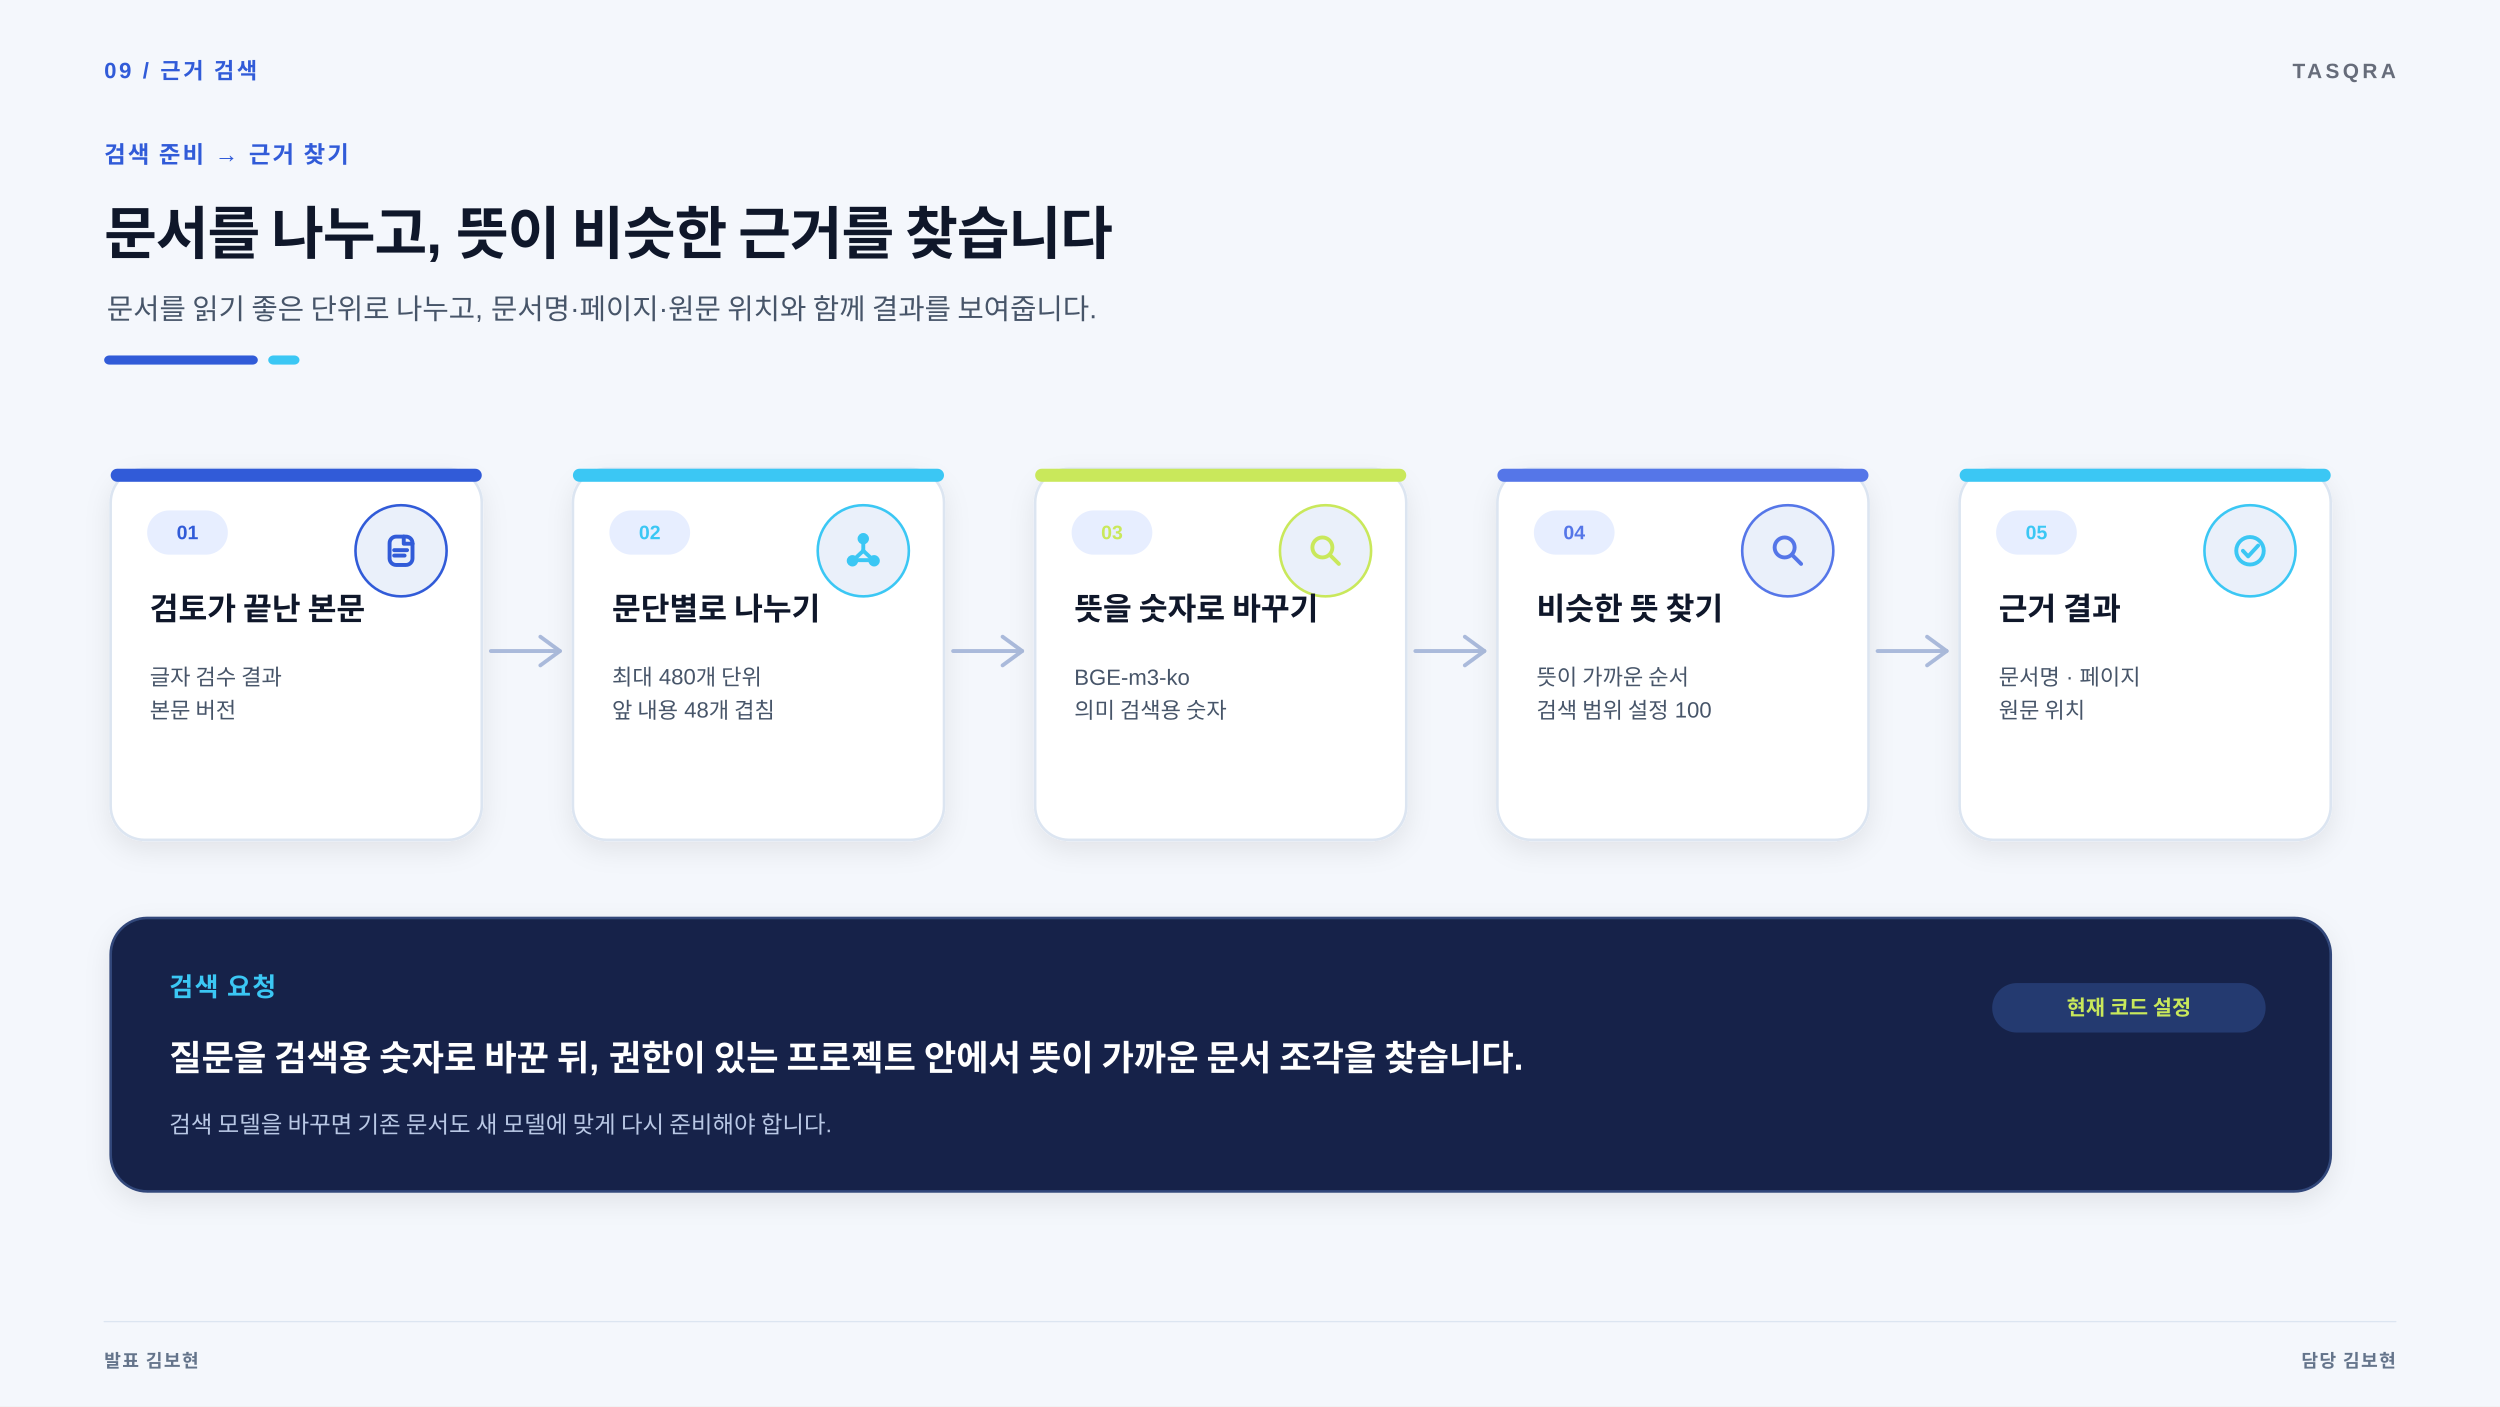
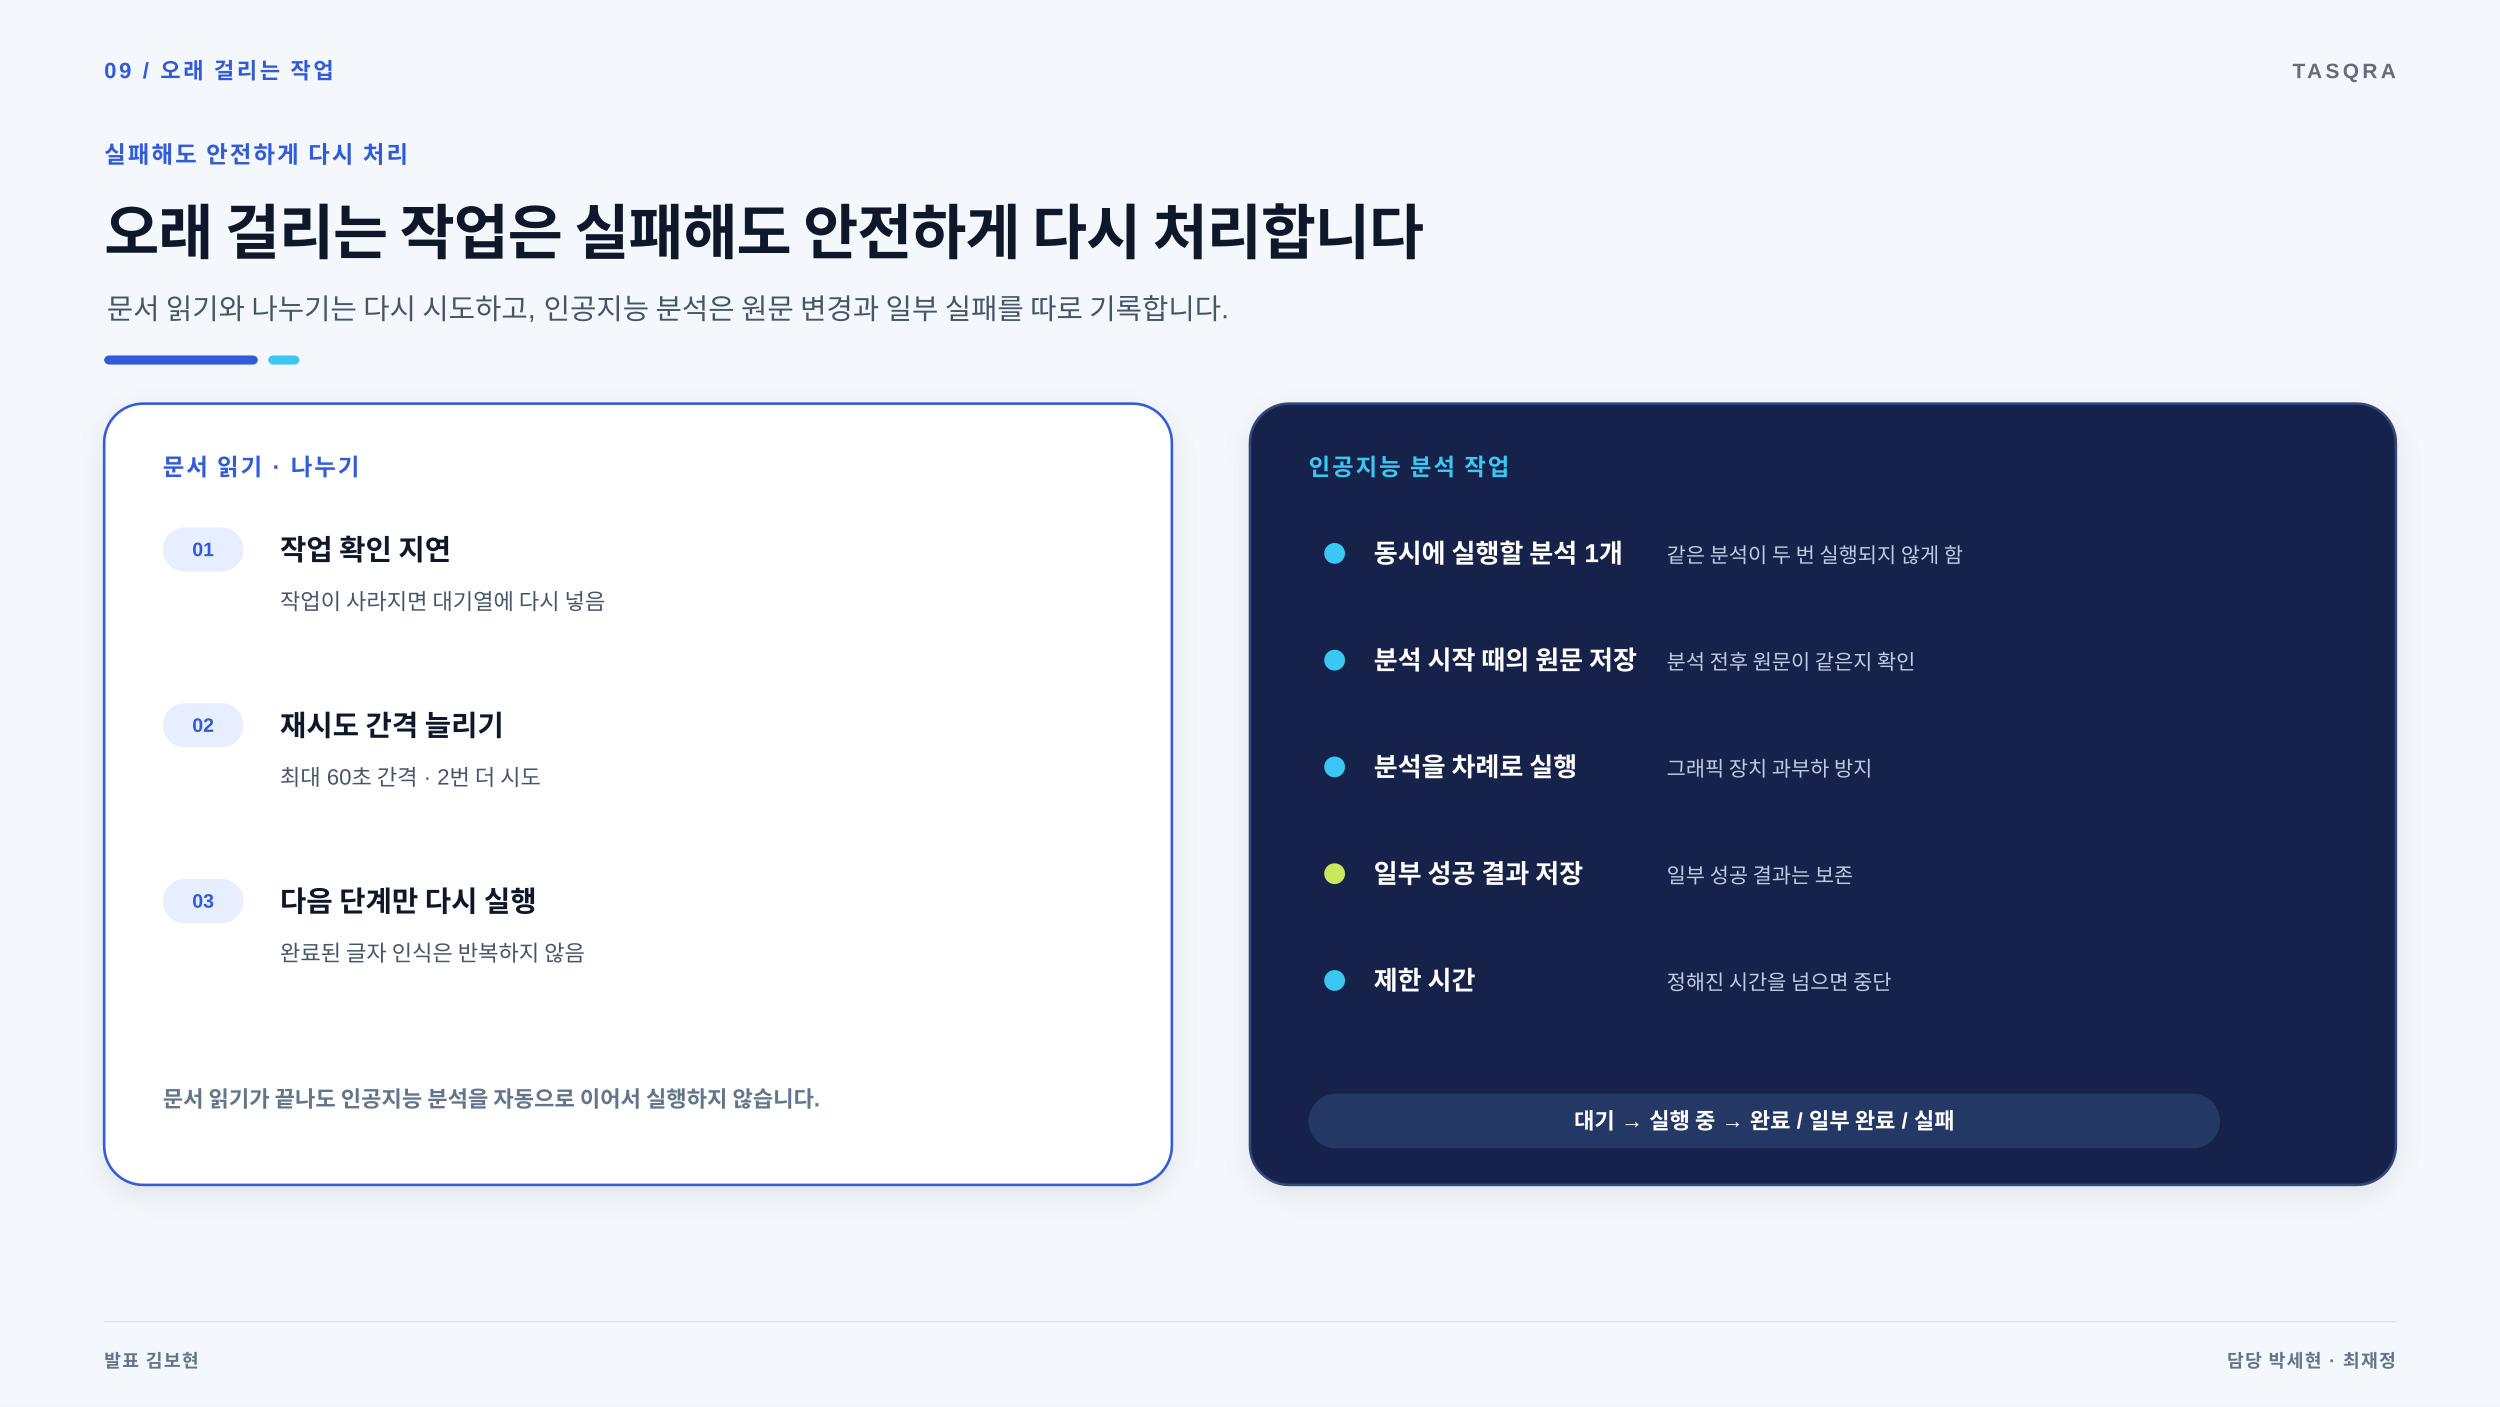
<svg xmlns="http://www.w3.org/2000/svg" width="1920" height="1080" viewBox="0 0 1920 1080">
  <defs>
    <style>@font-face{font-family:NotoKR;src:url("../../포트폴리오/NotoSansKR.ttf") format("truetype");} text{font-family:NotoKR,Arial,sans-serif;}</style>
    <filter id="shadow" x="-20%" y="-20%" width="140%" height="140%">
      <feDropShadow dx="0" dy="12" stdDeviation="16" flood-color="#0E162F" flood-opacity="0.11" />
    </filter>
    <filter id="softShadow" x="-20%" y="-20%" width="140%" height="140%">
      <feDropShadow dx="0" dy="7" stdDeviation="10" flood-color="#0E162F" flood-opacity="0.08" />
    </filter>
  </defs>
  <rect x="0" y="0" width="1920" height="1080" rx="0" fill="#F4F7FC" stroke="none" stroke-width="0" opacity="1" />
-   <text x="80" y="60" font-family="NotoKR, Arial, sans-serif" font-size="17" font-weight="800" font-style="normal" fill="#315BD8" text-anchor="start" letter-spacing="2" opacity="1">09  /  근거 검색</text>
+   <text x="80" y="60" font-family="NotoKR, Arial, sans-serif" font-size="17" font-weight="800" font-style="normal" fill="#315BD8" text-anchor="start" letter-spacing="2" opacity="1">09  /  오래 걸리는 작업</text>
  <text x="1840" y="60" font-family="NotoKR, Arial, sans-serif" font-size="16" font-weight="800" font-style="normal" fill="#0F172A" text-anchor="end" letter-spacing="2.6" opacity="0.62">TASQRA</text>
  <line x1="80" y1="1015" x2="1840" y2="1015" stroke="#DCE5F1" stroke-width="1" stroke-linecap="round" opacity="1" />
  <text x="80" y="1050" font-family="NotoKR, Arial, sans-serif" font-size="14" font-weight="700" font-style="normal" fill="#64748B" text-anchor="start" letter-spacing="1" opacity="1">발표  김보현</text>
-   <text x="1840" y="1050" font-family="NotoKR, Arial, sans-serif" font-size="14" font-weight="700" font-style="normal" fill="#64748B" text-anchor="end" letter-spacing="1" opacity="1">담당  김보현</text>
-   <text x="80" y="125" font-family="NotoKR, Arial, sans-serif" font-size="18" font-weight="800" font-style="normal" fill="#315BD8" text-anchor="start" letter-spacing="1.6" opacity="1">검색 준비 → 근거 찾기</text>
-   <text x="80" y="195" font-family="NotoKR, Arial, sans-serif" font-size="44" font-weight="800" font-style="normal" fill="#0F172A" text-anchor="start" letter-spacing="-0.8" opacity="1">문서를 나누고, 뜻이 비슷한 근거를 찾습니다</text>
-   <text x="82" y="245" font-family="NotoKR, Arial, sans-serif" font-size="22" font-weight="500" font-style="normal" fill="#475569" text-anchor="start" letter-spacing="0" opacity="1">문서를 읽기 좋은 단위로 나누고, 문서명·페이지·원문 위치와 함께 결과를 보여줍니다.</text>
+   <text x="1840" y="1050" font-family="NotoKR, Arial, sans-serif" font-size="14" font-weight="700" font-style="normal" fill="#64748B" text-anchor="end" letter-spacing="1" opacity="1">담당  박세현 · 최재정</text>
+   <text x="80" y="125" font-family="NotoKR, Arial, sans-serif" font-size="18" font-weight="800" font-style="normal" fill="#315BD8" text-anchor="start" letter-spacing="1.6" opacity="1">실패해도 안전하게 다시 처리</text>
+   <text x="80" y="195" font-family="NotoKR, Arial, sans-serif" font-size="46" font-weight="800" font-style="normal" fill="#0F172A" text-anchor="start" letter-spacing="-0.8" opacity="1">오래 걸리는 작업은 실패해도 안전하게 다시 처리합니다</text>
+   <text x="82" y="245" font-family="NotoKR, Arial, sans-serif" font-size="22" font-weight="500" font-style="normal" fill="#475569" text-anchor="start" letter-spacing="0" opacity="1">문서 읽기와 나누기는 다시 시도하고, 인공지능 분석은 원문 변경과 일부 실패를 따로 기록합니다.</text>
  <rect x="80" y="273" width="118" height="7" rx="4" fill="#315BD8" stroke="none" stroke-width="0" opacity="1" />
  <rect x="206" y="273" width="24" height="7" rx="4" fill="#3BC7F4" stroke="none" stroke-width="0" opacity="1" />
-   <rect x="85" y="360" width="285" height="285" rx="26" fill="#FFFFFF" stroke="#DCE5F1" stroke-width="2" opacity="1" filter="url(#softShadow)" />
-   <rect x="85" y="360" width="285" height="10" rx="5" fill="#315BD8" stroke="none" stroke-width="0" opacity="1" />
-   <rect x="113" y="392" width="62" height="34" rx="17.0" fill="#E7EEFF" stroke="none" stroke-width="0" opacity="1" />
-   <text x="144.0" y="414.1" font-family="NotoKR, Arial, sans-serif" font-size="15" font-weight="700" font-style="normal" fill="#315BD8" text-anchor="middle" letter-spacing="0" opacity="1">01</text>
-   <circle cx="308" cy="423" r="35" fill="#EAF0FA" stroke="#315BD8" stroke-width="2" opacity="1" />
-   <g fill="none" stroke="#315BD8" stroke-width="3" stroke-linecap="round" stroke-linejoin="round">
-     <rect x="299.2" y="412.12" width="17.6" height="21.76" rx="5" />
-     <path d="M 310.08 412.12 v 5.44 h 6.72" />
-     <line x1="302.72" y1="422.52" x2="312.64" y2="422.52" />
-     <line x1="302.72" y1="426.68" x2="310.72" y2="426.68" />
-   </g>
-   <text x="115" y="476" font-family="NotoKR, Arial, sans-serif" font-size="24" font-weight="800" font-style="normal" fill="#0F172A" text-anchor="start" letter-spacing="0" opacity="1">검토가 끝난 본문</text>
-   <text x="115" y="526" font-family="NotoKR, Arial, sans-serif" font-size="17" font-weight="500" fill="#475569" text-anchor="start">
-     <tspan x="115" dy="0">글자 검수 결과</tspan>
-     <tspan x="115" dy="25.5">본문 버전</tspan>
-   </text>
-   <line x1="377" y1="500" x2="430" y2="500" stroke="#AABADB" stroke-width="3" stroke-linecap="round" opacity="1" />
-   <path d="M 415 489 L 430 500 L 415 511" fill="none" stroke="#AABADB" stroke-width="3" stroke-linecap="round" stroke-linejoin="round" />
-   <rect x="440" y="360" width="285" height="285" rx="26" fill="#FFFFFF" stroke="#DCE5F1" stroke-width="2" opacity="1" filter="url(#softShadow)" />
-   <rect x="440" y="360" width="285" height="10" rx="5" fill="#3BC7F4" stroke="none" stroke-width="0" opacity="1" />
-   <rect x="468" y="392" width="62" height="34" rx="17.0" fill="#E7EEFF" stroke="none" stroke-width="0" opacity="1" />
-   <text x="499.0" y="414.1" font-family="NotoKR, Arial, sans-serif" font-size="15" font-weight="700" font-style="normal" fill="#3BC7F4" text-anchor="middle" letter-spacing="0" opacity="1">02</text>
-   <circle cx="663" cy="423" r="35" fill="#EAF0FA" stroke="#3BC7F4" stroke-width="2" opacity="1" />
-   <g fill="none" stroke="#3BC7F4" stroke-width="3" stroke-linecap="round">
-     <line x1="663" y1="414.68" x2="663" y2="423" />
-     <line x1="655.32" y1="430.2" x2="670.68" y2="430.2" />
-     <line x1="655.32" y1="430.2" x2="663" y2="423" />
-     <line x1="670.68" y1="430.2" x2="663" y2="423" />
-     <circle cx="663" cy="413.72" r="2.88" fill="#3BC7F4" />
-     <circle cx="654.68" cy="430.68" r="2.88" fill="#3BC7F4" />
-     <circle cx="671.32" cy="430.68" r="2.88" fill="#3BC7F4" />
-   </g>
-   <text x="470" y="476" font-family="NotoKR, Arial, sans-serif" font-size="24" font-weight="800" font-style="normal" fill="#0F172A" text-anchor="start" letter-spacing="0" opacity="1">문단별로 나누기</text>
-   <text x="470" y="526" font-family="NotoKR, Arial, sans-serif" font-size="17" font-weight="500" fill="#475569" text-anchor="start">
-     <tspan x="470" dy="0">최대 480개 단위</tspan>
-     <tspan x="470" dy="25.5">앞 내용 48개 겹침</tspan>
-   </text>
-   <line x1="732" y1="500" x2="785" y2="500" stroke="#AABADB" stroke-width="3" stroke-linecap="round" opacity="1" />
-   <path d="M 770 489 L 785 500 L 770 511" fill="none" stroke="#AABADB" stroke-width="3" stroke-linecap="round" stroke-linejoin="round" />
-   <rect x="795" y="360" width="285" height="285" rx="26" fill="#FFFFFF" stroke="#DCE5F1" stroke-width="2" opacity="1" filter="url(#softShadow)" />
-   <rect x="795" y="360" width="285" height="10" rx="5" fill="#C9E85B" stroke="none" stroke-width="0" opacity="1" />
-   <rect x="823" y="392" width="62" height="34" rx="17.0" fill="#E7EEFF" stroke="none" stroke-width="0" opacity="1" />
-   <text x="854.0" y="414.1" font-family="NotoKR, Arial, sans-serif" font-size="15" font-weight="700" font-style="normal" fill="#C9E85B" text-anchor="middle" letter-spacing="0" opacity="1">03</text>
-   <circle cx="1018" cy="423" r="35" fill="#EAF0FA" stroke="#C9E85B" stroke-width="2" opacity="1" />
-   <g fill="none" stroke="#C9E85B" stroke-width="3" stroke-linecap="round">
-     <circle cx="1015.6" cy="420.44" r="7.68" />
-     <line x1="1021.2" y1="426.04" x2="1028.24" y2="433.08" />
-   </g>
-   <text x="825" y="476" font-family="NotoKR, Arial, sans-serif" font-size="24" font-weight="800" font-style="normal" fill="#0F172A" text-anchor="start" letter-spacing="0" opacity="1">뜻을 숫자로 바꾸기</text>
-   <text x="825" y="526" font-family="NotoKR, Arial, sans-serif" font-size="17" font-weight="500" fill="#475569" text-anchor="start">
-     <tspan x="825" dy="0">BGE-m3-ko</tspan>
-     <tspan x="825" dy="25.5">의미 검색용 숫자</tspan>
-   </text>
-   <line x1="1087" y1="500" x2="1140" y2="500" stroke="#AABADB" stroke-width="3" stroke-linecap="round" opacity="1" />
-   <path d="M 1125 489 L 1140 500 L 1125 511" fill="none" stroke="#AABADB" stroke-width="3" stroke-linecap="round" stroke-linejoin="round" />
-   <rect x="1150" y="360" width="285" height="285" rx="26" fill="#FFFFFF" stroke="#DCE5F1" stroke-width="2" opacity="1" filter="url(#softShadow)" />
-   <rect x="1150" y="360" width="285" height="10" rx="5" fill="#5576E8" stroke="none" stroke-width="0" opacity="1" />
-   <rect x="1178" y="392" width="62" height="34" rx="17.0" fill="#E7EEFF" stroke="none" stroke-width="0" opacity="1" />
-   <text x="1209.0" y="414.1" font-family="NotoKR, Arial, sans-serif" font-size="15" font-weight="700" font-style="normal" fill="#5576E8" text-anchor="middle" letter-spacing="0" opacity="1">04</text>
-   <circle cx="1373" cy="423" r="35" fill="#EAF0FA" stroke="#5576E8" stroke-width="2" opacity="1" />
-   <g fill="none" stroke="#5576E8" stroke-width="3" stroke-linecap="round">
-     <circle cx="1370.6" cy="420.44" r="7.68" />
-     <line x1="1376.2" y1="426.04" x2="1383.24" y2="433.08" />
-   </g>
-   <text x="1180" y="476" font-family="NotoKR, Arial, sans-serif" font-size="24" font-weight="800" font-style="normal" fill="#0F172A" text-anchor="start" letter-spacing="0" opacity="1">비슷한 뜻 찾기</text>
-   <text x="1180" y="526" font-family="NotoKR, Arial, sans-serif" font-size="17" font-weight="500" fill="#475569" text-anchor="start">
-     <tspan x="1180" dy="0">뜻이 가까운 순서</tspan>
-     <tspan x="1180" dy="25.5">검색 범위 설정 100</tspan>
-   </text>
-   <line x1="1442" y1="500" x2="1495" y2="500" stroke="#AABADB" stroke-width="3" stroke-linecap="round" opacity="1" />
-   <path d="M 1480 489 L 1495 500 L 1480 511" fill="none" stroke="#AABADB" stroke-width="3" stroke-linecap="round" stroke-linejoin="round" />
-   <rect x="1505" y="360" width="285" height="285" rx="26" fill="#FFFFFF" stroke="#DCE5F1" stroke-width="2" opacity="1" filter="url(#softShadow)" />
-   <rect x="1505" y="360" width="285" height="10" rx="5" fill="#3BC7F4" stroke="none" stroke-width="0" opacity="1" />
-   <rect x="1533" y="392" width="62" height="34" rx="17.0" fill="#E7EEFF" stroke="none" stroke-width="0" opacity="1" />
-   <text x="1564.0" y="414.1" font-family="NotoKR, Arial, sans-serif" font-size="15" font-weight="700" font-style="normal" fill="#3BC7F4" text-anchor="middle" letter-spacing="0" opacity="1">05</text>
-   <circle cx="1728" cy="423" r="35" fill="#EAF0FA" stroke="#3BC7F4" stroke-width="2" opacity="1" />
-   <g fill="none" stroke="#3BC7F4" stroke-width="3" stroke-linecap="round" stroke-linejoin="round">
-     <circle cx="1728" cy="423" r="10.56" />
-     <path d="M 1722.56 423 l 4.0 4.32 l 7.68 -8.32" />
-   </g>
-   <text x="1535" y="476" font-family="NotoKR, Arial, sans-serif" font-size="24" font-weight="800" font-style="normal" fill="#0F172A" text-anchor="start" letter-spacing="0" opacity="1">근거 결과</text>
-   <text x="1535" y="526" font-family="NotoKR, Arial, sans-serif" font-size="17" font-weight="500" fill="#475569" text-anchor="start">
-     <tspan x="1535" dy="0">문서명 · 페이지</tspan>
-     <tspan x="1535" dy="25.5">원문 위치</tspan>
-   </text>
-   <rect x="85" y="705" width="1705" height="210" rx="28" fill="#16234A" stroke="#31477A" stroke-width="2" opacity="1" filter="url(#softShadow)" />
-   <text x="130" y="765" font-family="NotoKR, Arial, sans-serif" font-size="20" font-weight="800" font-style="normal" fill="#3BC7F4" text-anchor="start" letter-spacing="1" opacity="1">검색 요청</text>
-   <text x="130" y="822" font-family="NotoKR, Arial, sans-serif" font-size="27" font-weight="700" font-style="normal" fill="#FFFFFF" text-anchor="start" letter-spacing="0" opacity="1">질문을 검색용 숫자로 바꾼 뒤, 권한이 있는 프로젝트 안에서 뜻이 가까운 문서 조각을 찾습니다.</text>
-   <text x="130" y="870" font-family="NotoKR, Arial, sans-serif" font-size="18" font-weight="500" font-style="normal" fill="#B9C8E5" text-anchor="start" letter-spacing="0" opacity="1">검색 모델을 바꾸면 기존 문서도 새 모델에 맞게 다시 준비해야 합니다.</text>
-   <rect x="1530" y="755" width="210" height="38" rx="19.0" fill="#243A70" stroke="none" stroke-width="0" opacity="1" />
-   <text x="1635.0" y="779.44" font-family="NotoKR, Arial, sans-serif" font-size="16" font-weight="700" font-style="normal" fill="#C9E85B" text-anchor="middle" letter-spacing="0" opacity="1">현재 코드 설정</text>
+   <rect x="80" y="310" width="820" height="600" rx="30" fill="#FFFFFF" stroke="#315BD8" stroke-width="2" opacity="1" filter="url(#softShadow)" />
+   <text x="125" y="365" font-family="NotoKR, Arial, sans-serif" font-size="18" font-weight="800" font-style="normal" fill="#315BD8" text-anchor="start" letter-spacing="1.5" opacity="1">문서 읽기 · 나누기</text>
+   <rect x="125" y="405" width="62" height="34" rx="17.0" fill="#E7EEFF" stroke="none" stroke-width="0" opacity="1" />
+   <text x="156.0" y="427.1" font-family="NotoKR, Arial, sans-serif" font-size="15" font-weight="700" font-style="normal" fill="#315BD8" text-anchor="middle" letter-spacing="0" opacity="1">01</text>
+   <text x="215" y="430" font-family="NotoKR, Arial, sans-serif" font-size="22" font-weight="800" font-style="normal" fill="#0F172A" text-anchor="start" letter-spacing="0" opacity="1">작업 확인 지연</text>
+   <text x="215" y="468" font-family="NotoKR, Arial, sans-serif" font-size="17" font-weight="500" font-style="normal" fill="#475569" text-anchor="start" letter-spacing="0" opacity="1">작업이 사라지면 대기열에 다시 넣음</text>
+   <rect x="125" y="540" width="62" height="34" rx="17.0" fill="#E7EEFF" stroke="none" stroke-width="0" opacity="1" />
+   <text x="156.0" y="562.1" font-family="NotoKR, Arial, sans-serif" font-size="15" font-weight="700" font-style="normal" fill="#315BD8" text-anchor="middle" letter-spacing="0" opacity="1">02</text>
+   <text x="215" y="565" font-family="NotoKR, Arial, sans-serif" font-size="22" font-weight="800" font-style="normal" fill="#0F172A" text-anchor="start" letter-spacing="0" opacity="1">재시도 간격 늘리기</text>
+   <text x="215" y="603" font-family="NotoKR, Arial, sans-serif" font-size="17" font-weight="500" font-style="normal" fill="#475569" text-anchor="start" letter-spacing="0" opacity="1">최대 60초 간격 · 2번 더 시도</text>
+   <rect x="125" y="675" width="62" height="34" rx="17.0" fill="#E7EEFF" stroke="none" stroke-width="0" opacity="1" />
+   <text x="156.0" y="697.1" font-family="NotoKR, Arial, sans-serif" font-size="15" font-weight="700" font-style="normal" fill="#315BD8" text-anchor="middle" letter-spacing="0" opacity="1">03</text>
+   <text x="215" y="700" font-family="NotoKR, Arial, sans-serif" font-size="22" font-weight="800" font-style="normal" fill="#0F172A" text-anchor="start" letter-spacing="0" opacity="1">다음 단계만 다시 실행</text>
+   <text x="215" y="738" font-family="NotoKR, Arial, sans-serif" font-size="17" font-weight="500" font-style="normal" fill="#475569" text-anchor="start" letter-spacing="0" opacity="1">완료된 글자 인식은 반복하지 않음</text>
+   <text x="125" y="850" font-family="NotoKR, Arial, sans-serif" font-size="17" font-weight="700" font-style="normal" fill="#64748B" text-anchor="start" letter-spacing="0" opacity="1">문서 읽기가 끝나도 인공지능 분석을 자동으로 이어서 실행하지 않습니다.</text>
+   <rect x="960" y="310" width="880" height="600" rx="30" fill="#16234A" stroke="#31477A" stroke-width="2" opacity="1" filter="url(#softShadow)" />
+   <text x="1005" y="365" font-family="NotoKR, Arial, sans-serif" font-size="18" font-weight="800" font-style="normal" fill="#3BC7F4" text-anchor="start" letter-spacing="1.5" opacity="1">인공지능 분석 작업</text>
+   <circle cx="1025" cy="425" r="8" fill="#3BC7F4" stroke="none" stroke-width="0" opacity="1" />
+   <text x="1055" y="432" font-family="NotoKR, Arial, sans-serif" font-size="20" font-weight="800" font-style="normal" fill="#FFFFFF" text-anchor="start" letter-spacing="0" opacity="1">동시에 실행할 분석 1개</text>
+   <text x="1280" y="432" font-family="NotoKR, Arial, sans-serif" font-size="16" font-weight="500" font-style="normal" fill="#BFCBE5" text-anchor="start" letter-spacing="0" opacity="1">같은 분석이 두 번 실행되지 않게 함</text>
+   <circle cx="1025" cy="507" r="8" fill="#3BC7F4" stroke="none" stroke-width="0" opacity="1" />
+   <text x="1055" y="514" font-family="NotoKR, Arial, sans-serif" font-size="20" font-weight="800" font-style="normal" fill="#FFFFFF" text-anchor="start" letter-spacing="0" opacity="1">분석 시작 때의 원문 저장</text>
+   <text x="1280" y="514" font-family="NotoKR, Arial, sans-serif" font-size="16" font-weight="500" font-style="normal" fill="#BFCBE5" text-anchor="start" letter-spacing="0" opacity="1">분석 전후 원문이 같은지 확인</text>
+   <circle cx="1025" cy="589" r="8" fill="#3BC7F4" stroke="none" stroke-width="0" opacity="1" />
+   <text x="1055" y="596" font-family="NotoKR, Arial, sans-serif" font-size="20" font-weight="800" font-style="normal" fill="#FFFFFF" text-anchor="start" letter-spacing="0" opacity="1">분석을 차례로 실행</text>
+   <text x="1280" y="596" font-family="NotoKR, Arial, sans-serif" font-size="16" font-weight="500" font-style="normal" fill="#BFCBE5" text-anchor="start" letter-spacing="0" opacity="1">그래픽 장치 과부하 방지</text>
+   <circle cx="1025" cy="671" r="8" fill="#C9E85B" stroke="none" stroke-width="0" opacity="1" />
+   <text x="1055" y="678" font-family="NotoKR, Arial, sans-serif" font-size="20" font-weight="800" font-style="normal" fill="#FFFFFF" text-anchor="start" letter-spacing="0" opacity="1">일부 성공 결과 저장</text>
+   <text x="1280" y="678" font-family="NotoKR, Arial, sans-serif" font-size="16" font-weight="500" font-style="normal" fill="#BFCBE5" text-anchor="start" letter-spacing="0" opacity="1">일부 성공 결과는 보존</text>
+   <circle cx="1025" cy="753" r="8" fill="#3BC7F4" stroke="none" stroke-width="0" opacity="1" />
+   <text x="1055" y="760" font-family="NotoKR, Arial, sans-serif" font-size="20" font-weight="800" font-style="normal" fill="#FFFFFF" text-anchor="start" letter-spacing="0" opacity="1">제한 시간</text>
+   <text x="1280" y="760" font-family="NotoKR, Arial, sans-serif" font-size="16" font-weight="500" font-style="normal" fill="#BFCBE5" text-anchor="start" letter-spacing="0" opacity="1">정해진 시간을 넘으면 중단</text>
+   <rect x="1005" y="840" width="700" height="42" rx="21.0" fill="#243866" stroke="none" stroke-width="0" opacity="1" />
+   <text x="1355.0" y="866.78" font-family="NotoKR, Arial, sans-serif" font-size="17" font-weight="700" font-style="normal" fill="#FFFFFF" text-anchor="middle" letter-spacing="0" opacity="1">대기  →  실행 중  →  완료 / 일부 완료 / 실패</text>
</svg>
